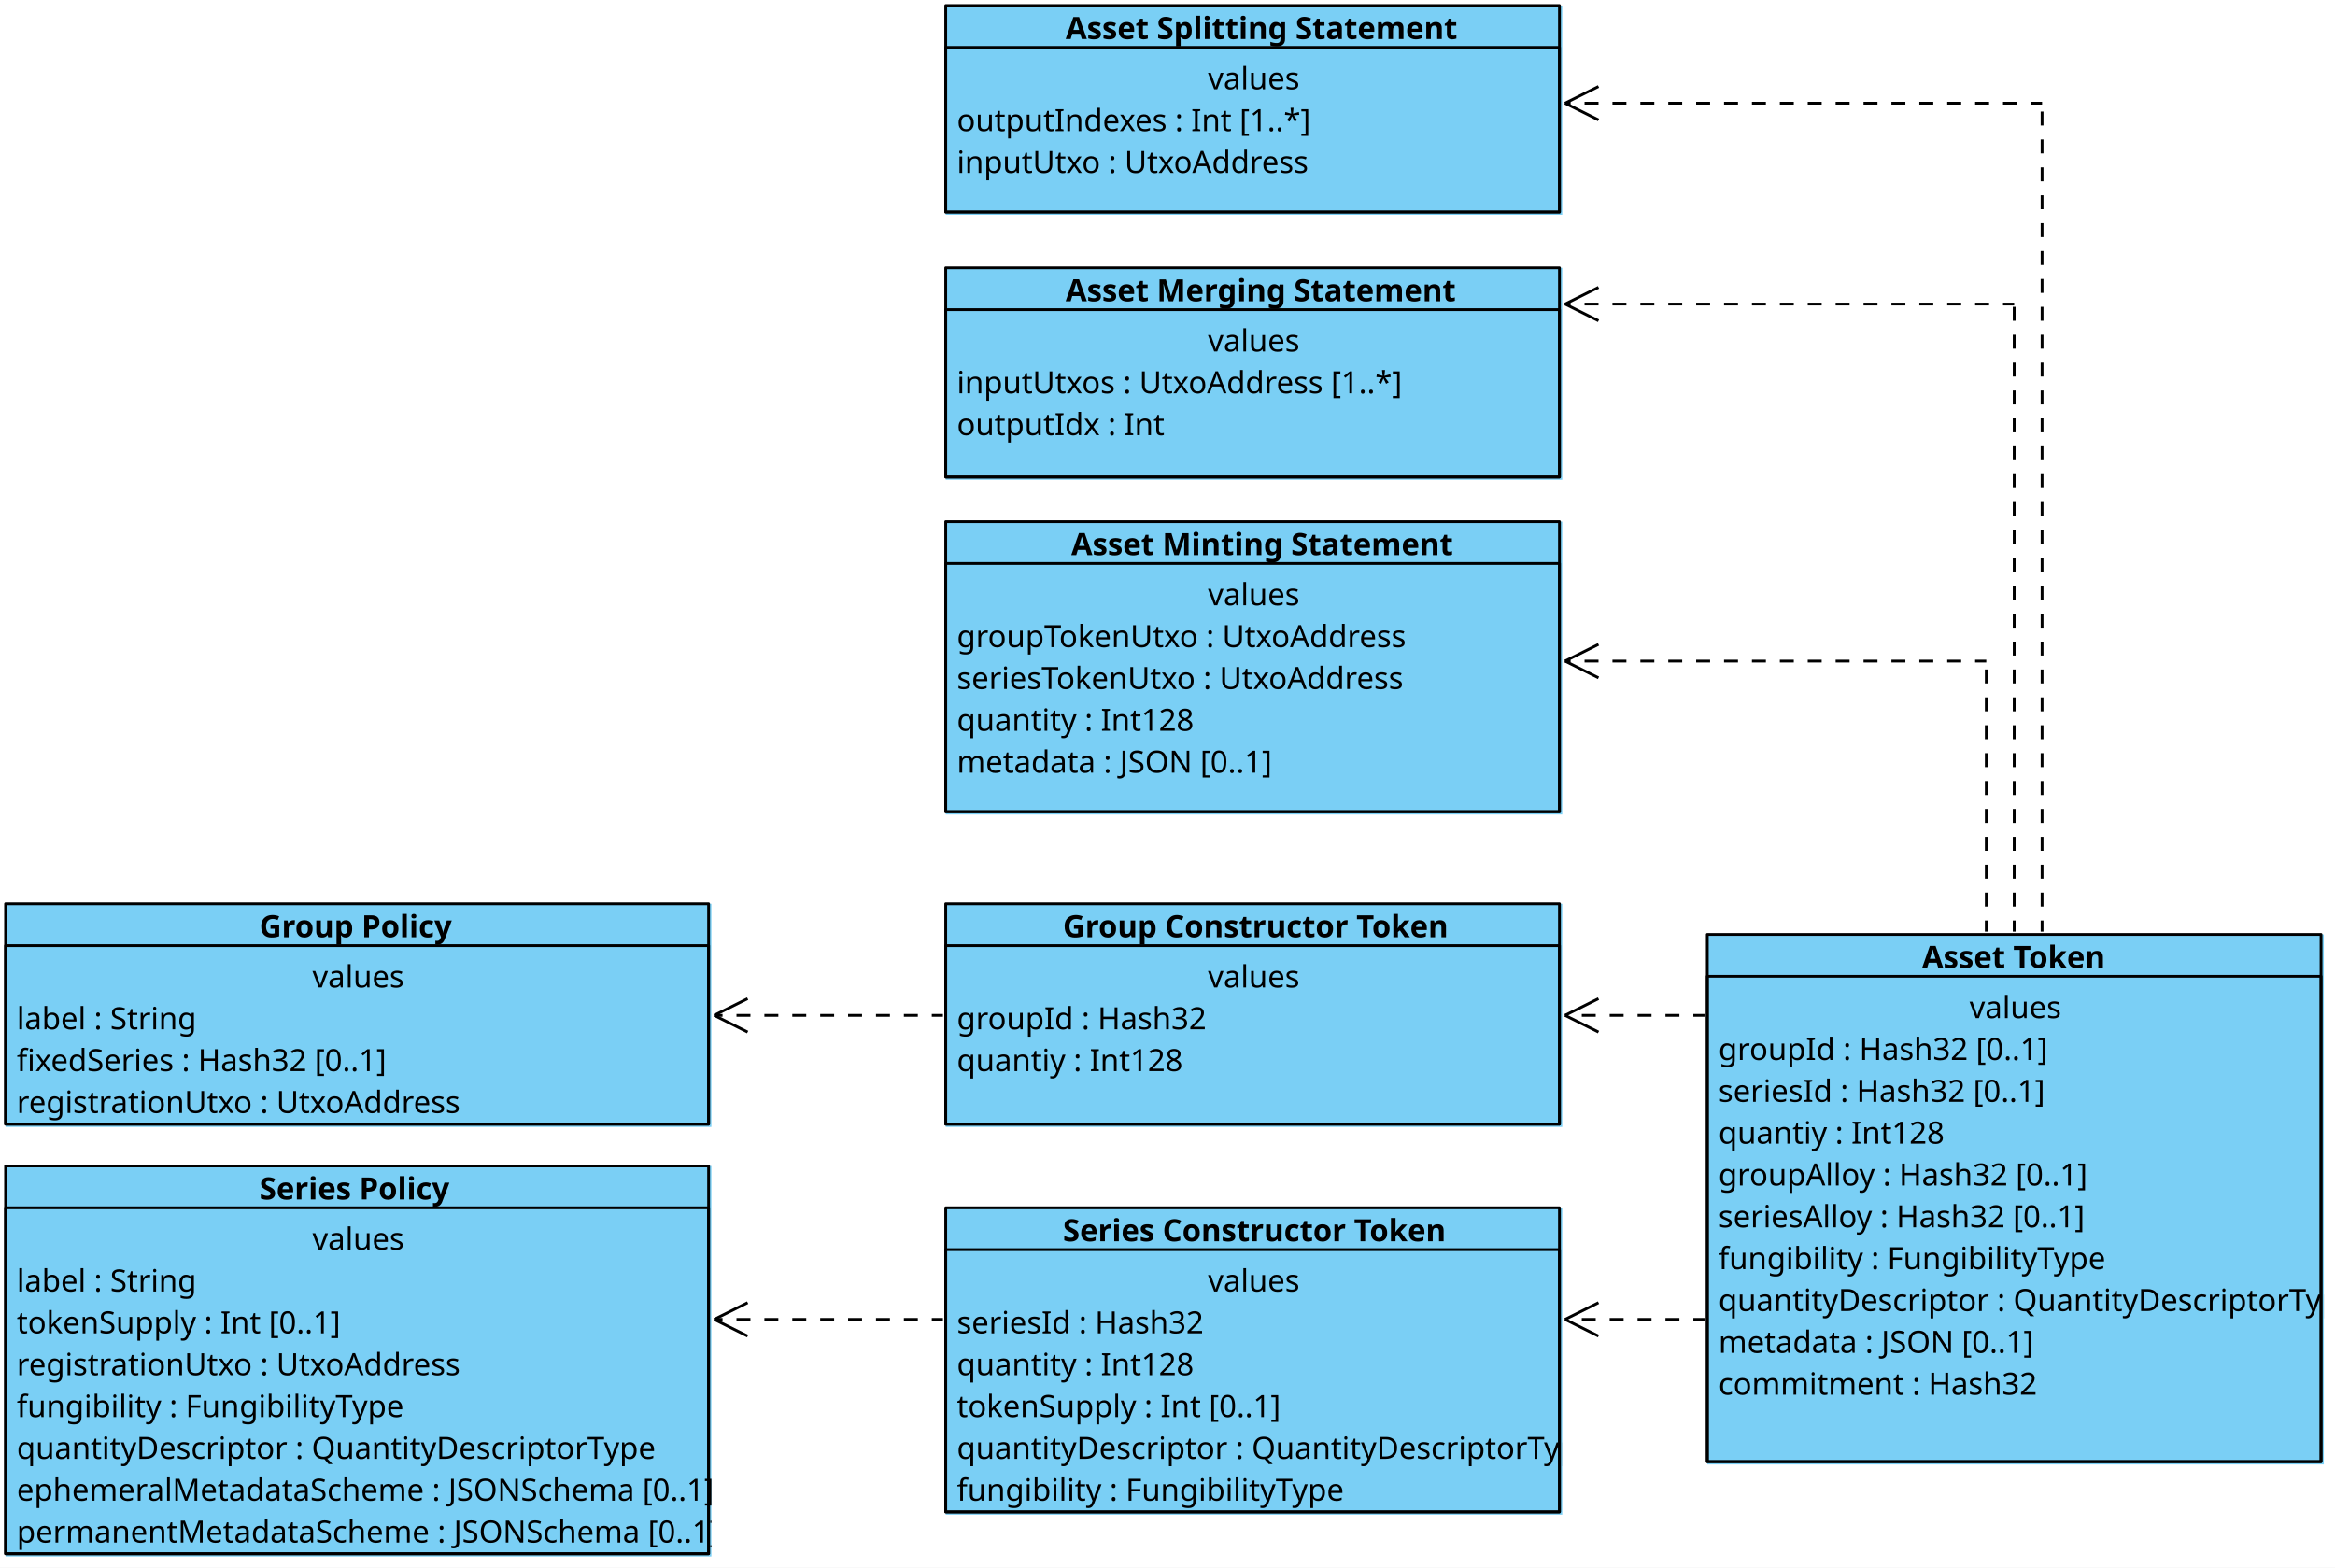
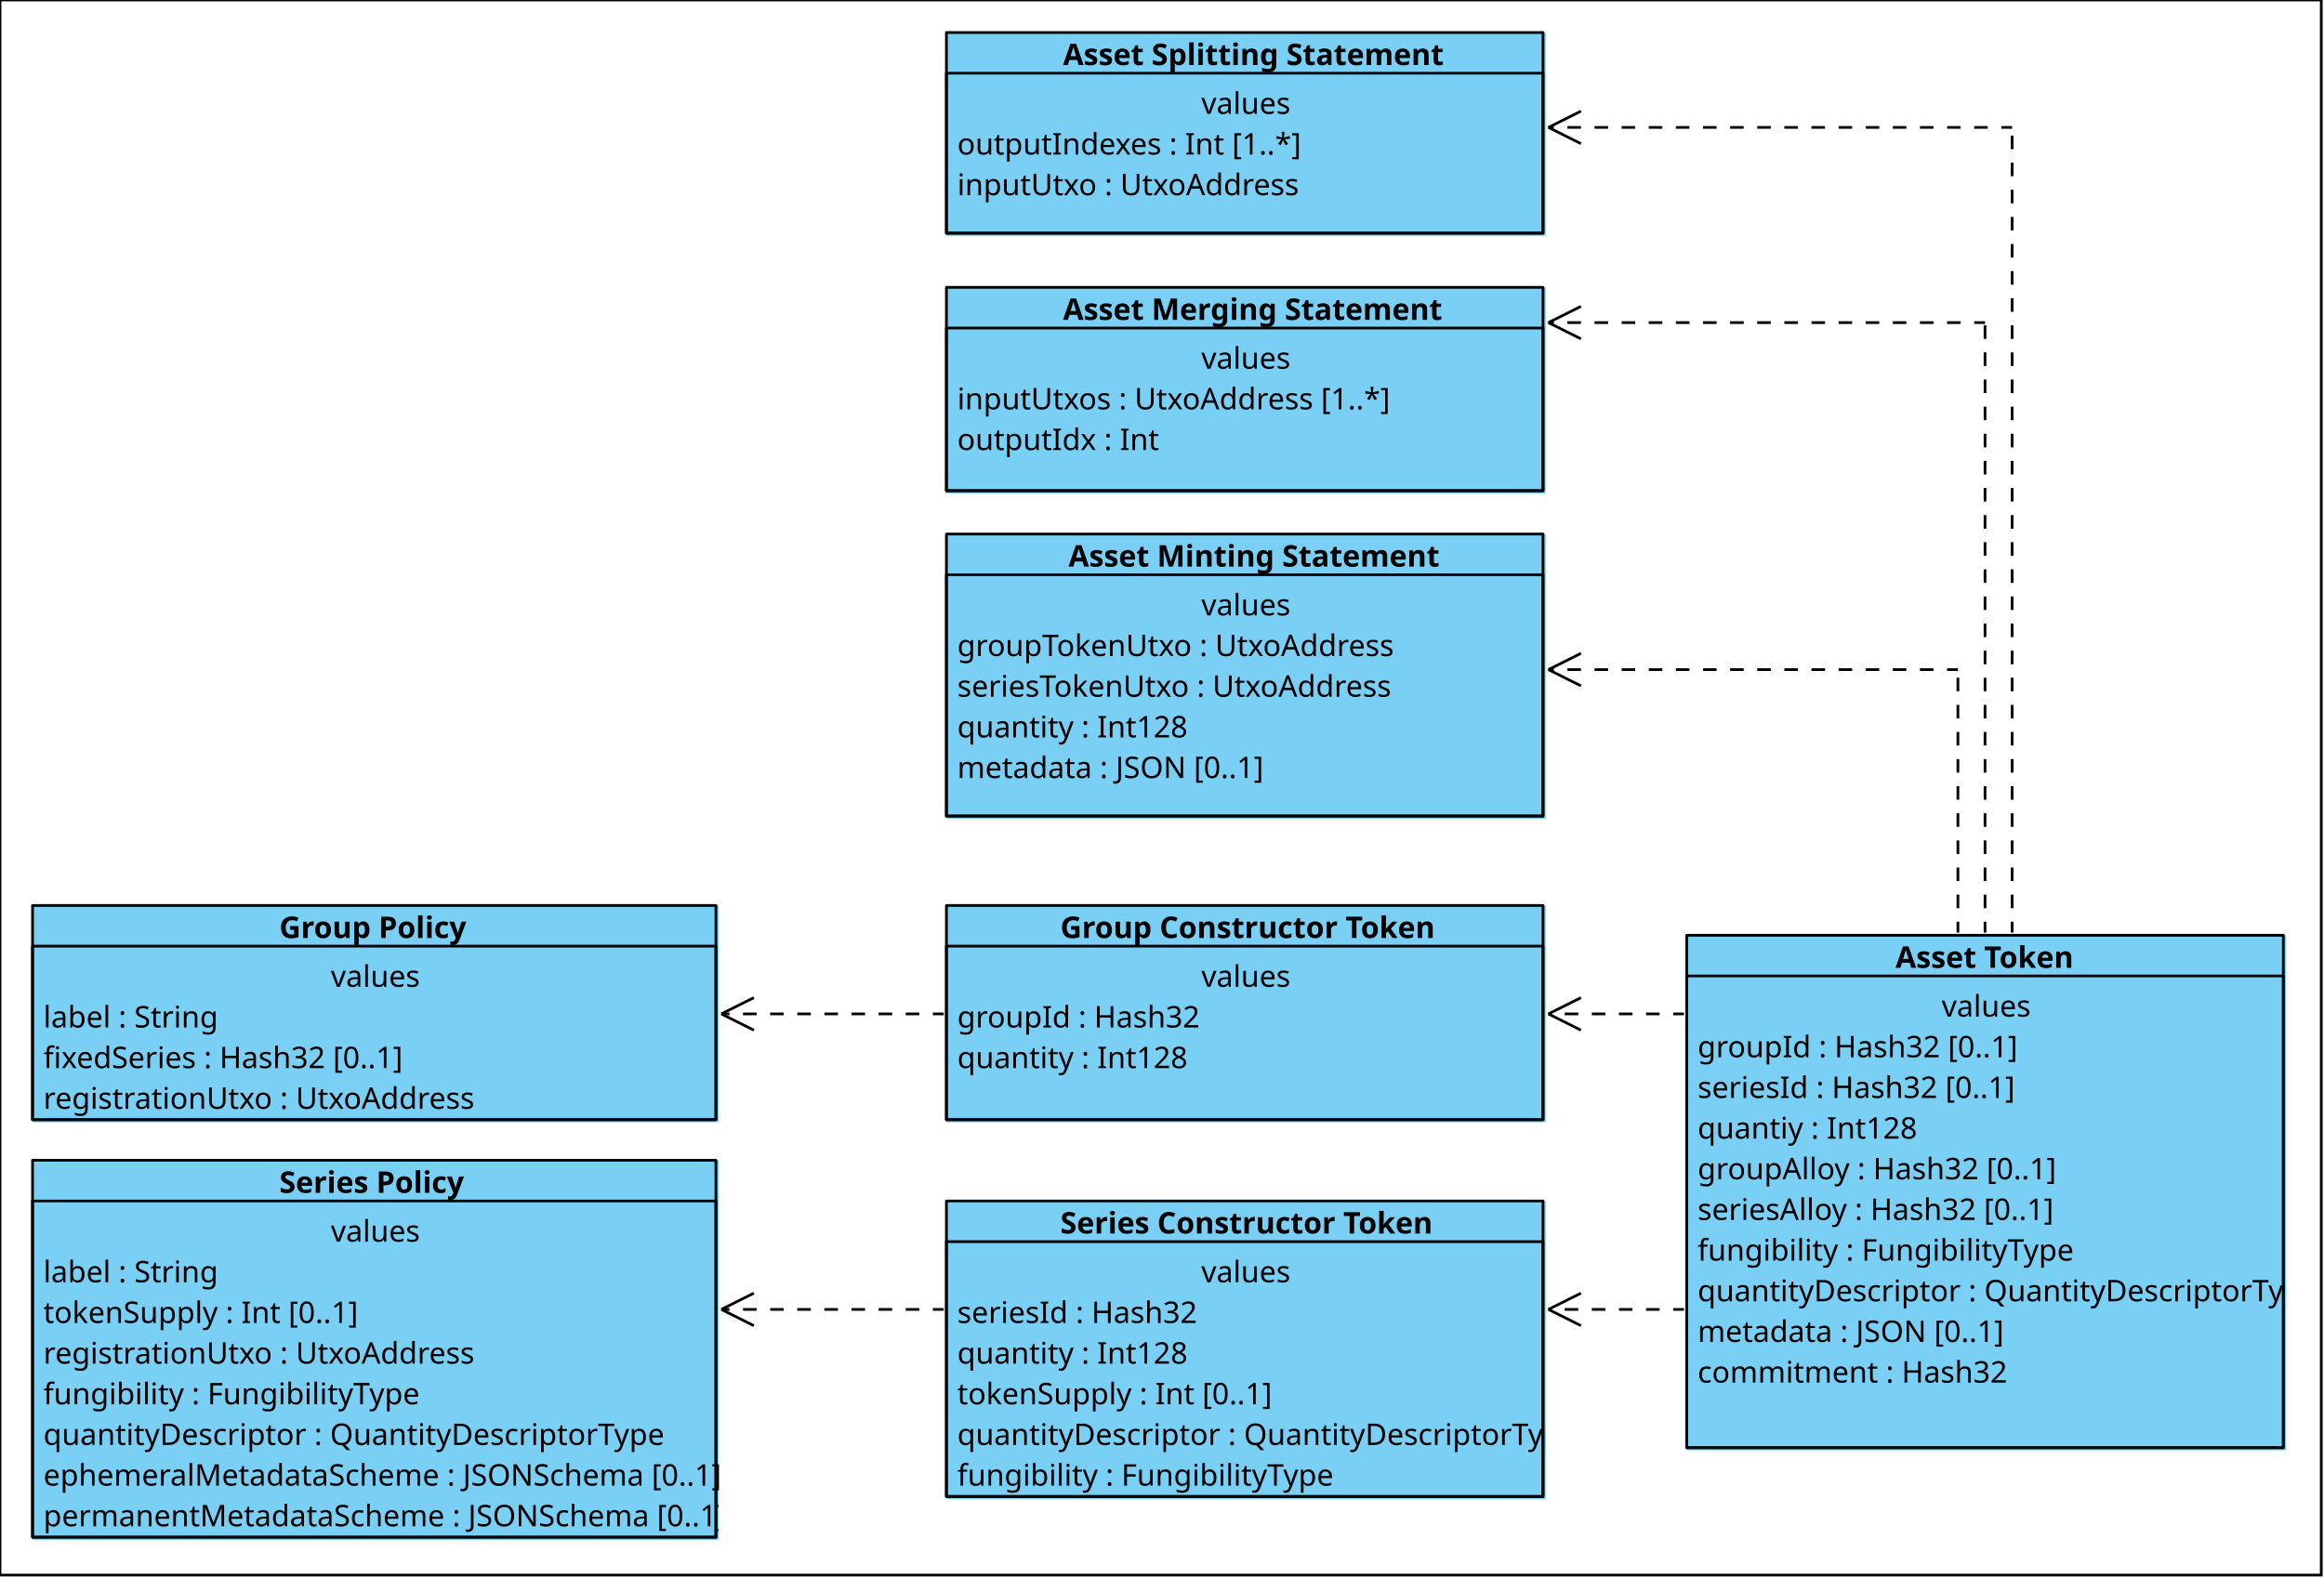
- <svg xmlns="http://www.w3.org/2000/svg" fill-opacity="0" color-rendering="auto" color-interpolation="auto" text-rendering="auto" stroke="rgb(0,0,0)" stroke-linecap="square" width="837" stroke-miterlimit="10" shape-rendering="auto" stroke-opacity="0" fill="rgb(0,0,0)" stroke-dasharray="none" font-weight="normal" stroke-width="1" height="562" font-family="'Dialog'" font-style="normal" stroke-linejoin="miter" font-size="12px" stroke-dashoffset="0" image-rendering="auto">
+ <svg xmlns="http://www.w3.org/2000/svg" fill-opacity="0" color-rendering="auto" color-interpolation="auto" text-rendering="auto" stroke="rgb(0,0,0)" stroke-linecap="square" width="857" stroke-miterlimit="10" shape-rendering="auto" stroke-opacity="0" fill="rgb(0,0,0)" stroke-dasharray="none" font-weight="normal" stroke-width="1" height="582" font-family="'Dialog'" font-style="normal" stroke-linejoin="miter" font-size="12px" stroke-dashoffset="0" image-rendering="auto">
  <defs id="genericDefs" />
  <g>
    <defs id="defs1">
      <clipPath clipPathUnits="userSpaceOnUse" id="clipPath1">
        <path d="M-7 -7 L232 -7 L232 201 L-7 201 L-7 -7 Z" />
      </clipPath>
      <clipPath clipPathUnits="userSpaceOnUse" id="clipPath2">
        <path d="M0 0 L0 15 L221 15 L221 0 Z" />
      </clipPath>
      <clipPath clipPathUnits="userSpaceOnUse" id="clipPath3">
        <path d="M0 0 L0 155 L221 155 L221 0 Z" />
      </clipPath>
      <clipPath clipPathUnits="userSpaceOnUse" id="clipPath4">
        <path d="M-7 -7 L232 -7 L232 121 L-7 121 L-7 -7 Z" />
      </clipPath>
      <clipPath clipPathUnits="userSpaceOnUse" id="clipPath5">
        <path d="M0 0 L0 95 L221 95 L221 0 Z" />
      </clipPath>
      <clipPath clipPathUnits="userSpaceOnUse" id="clipPath6">
        <path d="M-7 -7 L264 -7 L264 91 L-7 91 L-7 -7 Z" />
      </clipPath>
      <clipPath clipPathUnits="userSpaceOnUse" id="clipPath7">
        <path d="M0 0 L0 15 L253 15 L253 0 Z" />
      </clipPath>
      <clipPath clipPathUnits="userSpaceOnUse" id="clipPath8">
        <path d="M0 0 L0 65 L253 65 L253 0 Z" />
      </clipPath>
      <clipPath clipPathUnits="userSpaceOnUse" id="clipPath9">
        <path d="M-7 -7 L232 -7 L232 91 L-7 91 L-7 -7 Z" />
      </clipPath>
      <clipPath clipPathUnits="userSpaceOnUse" id="clipPath10">
        <path d="M0 0 L0 50 L221 50 L221 0 Z" />
      </clipPath>
      <clipPath clipPathUnits="userSpaceOnUse" id="clipPath11">
        <path d="M-7 -7 L264 -7 L264 151 L-7 151 L-7 -7 Z" />
      </clipPath>
      <clipPath clipPathUnits="userSpaceOnUse" id="clipPath12">
        <path d="M0 0 L0 125 L253 125 L253 0 Z" />
      </clipPath>
      <clipPath clipPathUnits="userSpaceOnUse" id="clipPath13">
        <path d="M-7 -7 L232 -7 L232 116 L-7 116 L-7 -7 Z" />
      </clipPath>
      <clipPath clipPathUnits="userSpaceOnUse" id="clipPath14">
        <path d="M0 0 L0 80 L221 80 L221 0 Z" />
      </clipPath>
      <clipPath clipPathUnits="userSpaceOnUse" id="clipPath15">
        <path d="M-7 -7 L232 -7 L232 87 L-7 87 L-7 -7 Z" />
      </clipPath>
      <clipPath clipPathUnits="userSpaceOnUse" id="clipPath16">
        <path d="M-7 -7 L232 -7 L232 86 L-7 86 L-7 -7 Z" />
      </clipPath>
      <clipPath clipPathUnits="userSpaceOnUse" id="clipPath17">
        <path d="M0 0 L186 0 L186 104 L0 104 L0 0 Z" />
      </clipPath>
      <clipPath clipPathUnits="userSpaceOnUse" id="clipPath18">
        <path d="M0 0 L0 104 L186 104 L186 0 Z" />
      </clipPath>
      <clipPath clipPathUnits="userSpaceOnUse" id="clipPath19">
        <path d="M0 0 L154 0 L154 104 L0 104 L0 0 Z" />
      </clipPath>
      <clipPath clipPathUnits="userSpaceOnUse" id="clipPath20">
        <path d="M0 0 L0 104 L154 104 L154 0 Z" />
      </clipPath>
      <clipPath clipPathUnits="userSpaceOnUse" id="clipPath21">
        <path d="M0 0 L255 0 L255 201 L0 201 L0 0 Z" />
      </clipPath>
      <clipPath clipPathUnits="userSpaceOnUse" id="clipPath22">
        <path d="M0 0 L0 201 L255 201 L255 0 Z" />
      </clipPath>
      <clipPath clipPathUnits="userSpaceOnUse" id="clipPath23">
        <path d="M0 0 L265 0 L265 329 L0 329 L0 0 Z" />
      </clipPath>
      <clipPath clipPathUnits="userSpaceOnUse" id="clipPath24">
        <path d="M0 0 L0 329 L265 329 L265 0 Z" />
      </clipPath>
      <clipPath clipPathUnits="userSpaceOnUse" id="clipPath25">
        <path d="M0 0 L275 0 L275 401 L0 401 L0 0 Z" />
      </clipPath>
      <clipPath clipPathUnits="userSpaceOnUse" id="clipPath26">
        <path d="M0 0 L0 401 L275 401 L275 0 Z" />
      </clipPath>
    </defs>
    <g fill="white" text-rendering="geometricPrecision" fill-opacity="1" stroke-opacity="1" stroke="white">
-       <rect x="0" width="837" height="562" y="0" stroke="none" />
-     </g>
-     <g font-size="11px" transform="translate(612,335)" fill-opacity="1" fill="rgb(122,207,245)" text-rendering="geometricPrecision" image-rendering="optimizeQuality" font-family="sans-serif" stroke="rgb(122,207,245)" font-weight="bold" stroke-opacity="1">
+       <rect x="0" width="857" height="582" y="0" stroke="none" />
+       <rect x="128" y="130" transform="translate(-128,-130)" fill="none" width="856" image-rendering="optimizeQuality" height="581" stroke="black" />
+     </g>
+     <g font-size="11px" transform="translate(622,345)" fill-opacity="1" fill="rgb(122,207,245)" text-rendering="geometricPrecision" image-rendering="optimizeQuality" font-family="sans-serif" stroke="rgb(122,207,245)" font-weight="bold" stroke-opacity="1">
      <rect x="0" width="221" height="190" y="0" clip-path="url(#clipPath1)" stroke="none" />
    </g>
-     <g fill-opacity="1" text-rendering="geometricPrecision" stroke="black" stroke-linecap="butt" transform="translate(612,335)" stroke-miterlimit="0" stroke-opacity="1" fill="black" font-weight="bold" font-family="sans-serif" stroke-linejoin="round" font-size="11px" image-rendering="optimizeQuality">
+     <g fill-opacity="1" text-rendering="geometricPrecision" stroke="black" stroke-linecap="butt" transform="translate(622,345)" stroke-miterlimit="0" stroke-opacity="1" fill="black" font-weight="bold" font-family="sans-serif" stroke-linejoin="round" font-size="11px" image-rendering="optimizeQuality">
      <rect fill="none" x="0" width="220" height="189" y="0" clip-path="url(#clipPath1)" />
      <rect fill="none" x="0" width="220" height="174" y="15" clip-path="url(#clipPath1)" />
    </g>
-     <g font-size="11px" transform="translate(612,335)" fill-opacity="1" fill="black" text-rendering="geometricPrecision" image-rendering="optimizeQuality" font-family="sans-serif" stroke="black" font-weight="bold" stroke-opacity="1">
+     <g font-size="11px" transform="translate(622,345)" fill-opacity="1" fill="black" text-rendering="geometricPrecision" image-rendering="optimizeQuality" font-family="sans-serif" stroke="black" font-weight="bold" stroke-opacity="1">
      <text x="77" xml:space="preserve" y="12" clip-path="url(#clipPath2)" stroke="none">Asset Token</text>
    </g>
-     <g font-size="11px" transform="translate(612,350)" fill-opacity="1" fill="black" text-rendering="geometricPrecision" image-rendering="optimizeQuality" font-family="sans-serif" stroke="black" stroke-opacity="1">
+     <g font-size="11px" transform="translate(622,360)" fill-opacity="1" fill="black" text-rendering="geometricPrecision" image-rendering="optimizeQuality" font-family="sans-serif" stroke="black" stroke-opacity="1">
      <text x="94" xml:space="preserve" y="15" clip-path="url(#clipPath3)" stroke="none">values</text>
      <text x="4" xml:space="preserve" y="30" clip-path="url(#clipPath3)" stroke="none">groupId : Hash32 [0..1]</text>
      <text x="4" xml:space="preserve" y="45" clip-path="url(#clipPath3)" stroke="none">seriesId : Hash32 [0..1]</text>
      <text x="4" xml:space="preserve" y="60" clip-path="url(#clipPath3)" stroke="none">quantiy : Int128</text>
      <text x="4" xml:space="preserve" y="75" clip-path="url(#clipPath3)" stroke="none">groupAlloy : Hash32 [0..1]</text>
      <text x="4" xml:space="preserve" y="90" clip-path="url(#clipPath3)" stroke="none">seriesAlloy : Hash32 [0..1]</text>
      <text x="4" xml:space="preserve" y="105" clip-path="url(#clipPath3)" stroke="none">fungibility : FungibilityType</text>
      <text x="4" xml:space="preserve" y="120" clip-path="url(#clipPath3)" stroke="none">quantityDescriptor : QuantityDescriptorType</text>
      <text x="4" xml:space="preserve" y="135" clip-path="url(#clipPath3)" stroke="none">metadata : JSON [0..1]</text>
      <text x="4" xml:space="preserve" y="150" clip-path="url(#clipPath3)" stroke="none">commitment : Hash32</text>
    </g>
-     <g font-size="11px" transform="translate(339,433)" fill-opacity="1" fill="rgb(122,207,245)" text-rendering="geometricPrecision" image-rendering="optimizeQuality" font-family="sans-serif" stroke="rgb(122,207,245)" font-weight="bold" stroke-opacity="1">
+     <g font-size="11px" transform="translate(349,443)" fill-opacity="1" fill="rgb(122,207,245)" text-rendering="geometricPrecision" image-rendering="optimizeQuality" font-family="sans-serif" stroke="rgb(122,207,245)" font-weight="bold" stroke-opacity="1">
      <rect x="0" width="221" height="110" y="0" clip-path="url(#clipPath4)" stroke="none" />
    </g>
-     <g fill-opacity="1" text-rendering="geometricPrecision" stroke="black" stroke-linecap="butt" transform="translate(339,433)" stroke-miterlimit="0" stroke-opacity="1" fill="black" font-weight="bold" font-family="sans-serif" stroke-linejoin="round" font-size="11px" image-rendering="optimizeQuality">
+     <g fill-opacity="1" text-rendering="geometricPrecision" stroke="black" stroke-linecap="butt" transform="translate(349,443)" stroke-miterlimit="0" stroke-opacity="1" fill="black" font-weight="bold" font-family="sans-serif" stroke-linejoin="round" font-size="11px" image-rendering="optimizeQuality">
      <rect fill="none" x="0" width="220" height="109" y="0" clip-path="url(#clipPath4)" />
      <rect fill="none" x="0" width="220" height="94" y="15" clip-path="url(#clipPath4)" />
    </g>
-     <g font-size="11px" transform="translate(339,433)" fill-opacity="1" fill="black" text-rendering="geometricPrecision" image-rendering="optimizeQuality" font-family="sans-serif" stroke="black" font-weight="bold" stroke-opacity="1">
+     <g font-size="11px" transform="translate(349,443)" fill-opacity="1" fill="black" text-rendering="geometricPrecision" image-rendering="optimizeQuality" font-family="sans-serif" stroke="black" font-weight="bold" stroke-opacity="1">
      <text x="42" xml:space="preserve" y="12" clip-path="url(#clipPath2)" stroke="none">Series Constructor Token</text>
    </g>
-     <g font-size="11px" transform="translate(339,448)" fill-opacity="1" fill="black" text-rendering="geometricPrecision" image-rendering="optimizeQuality" font-family="sans-serif" stroke="black" stroke-opacity="1">
+     <g font-size="11px" transform="translate(349,458)" fill-opacity="1" fill="black" text-rendering="geometricPrecision" image-rendering="optimizeQuality" font-family="sans-serif" stroke="black" stroke-opacity="1">
      <text x="94" xml:space="preserve" y="15" clip-path="url(#clipPath5)" stroke="none">values</text>
      <text x="4" xml:space="preserve" y="30" clip-path="url(#clipPath5)" stroke="none">seriesId : Hash32</text>
      <text x="4" xml:space="preserve" y="45" clip-path="url(#clipPath5)" stroke="none">quantity : Int128</text>
      <text x="4" xml:space="preserve" y="60" clip-path="url(#clipPath5)" stroke="none">tokenSupply : Int [0..1]</text>
      <text x="4" xml:space="preserve" y="75" clip-path="url(#clipPath5)" stroke="none">quantityDescriptor : QuantityDescriptorType</text>
      <text x="4" xml:space="preserve" y="90" clip-path="url(#clipPath5)" stroke="none">fungibility : FungibilityType</text>
    </g>
-     <g font-size="11px" transform="translate(2,324)" fill-opacity="1" fill="rgb(122,207,245)" text-rendering="geometricPrecision" image-rendering="optimizeQuality" font-family="sans-serif" stroke="rgb(122,207,245)" font-weight="bold" stroke-opacity="1">
+     <g font-size="11px" transform="translate(12,334)" fill-opacity="1" fill="rgb(122,207,245)" text-rendering="geometricPrecision" image-rendering="optimizeQuality" font-family="sans-serif" stroke="rgb(122,207,245)" font-weight="bold" stroke-opacity="1">
      <rect x="0" width="253" height="80" y="0" clip-path="url(#clipPath6)" stroke="none" />
    </g>
-     <g fill-opacity="1" text-rendering="geometricPrecision" stroke="black" stroke-linecap="butt" transform="translate(2,324)" stroke-miterlimit="0" stroke-opacity="1" fill="black" font-weight="bold" font-family="sans-serif" stroke-linejoin="round" font-size="11px" image-rendering="optimizeQuality">
+     <g fill-opacity="1" text-rendering="geometricPrecision" stroke="black" stroke-linecap="butt" transform="translate(12,334)" stroke-miterlimit="0" stroke-opacity="1" fill="black" font-weight="bold" font-family="sans-serif" stroke-linejoin="round" font-size="11px" image-rendering="optimizeQuality">
      <rect fill="none" x="0" width="252" height="79" y="0" clip-path="url(#clipPath6)" />
      <rect fill="none" x="0" width="252" height="64" y="15" clip-path="url(#clipPath6)" />
    </g>
-     <g font-size="11px" transform="translate(2,324)" fill-opacity="1" fill="black" text-rendering="geometricPrecision" image-rendering="optimizeQuality" font-family="sans-serif" stroke="black" font-weight="bold" stroke-opacity="1">
+     <g font-size="11px" transform="translate(12,334)" fill-opacity="1" fill="black" text-rendering="geometricPrecision" image-rendering="optimizeQuality" font-family="sans-serif" stroke="black" font-weight="bold" stroke-opacity="1">
      <text x="91" xml:space="preserve" y="12" clip-path="url(#clipPath7)" stroke="none">Group Policy</text>
    </g>
-     <g font-size="11px" transform="translate(2,339)" fill-opacity="1" fill="black" text-rendering="geometricPrecision" image-rendering="optimizeQuality" font-family="sans-serif" stroke="black" stroke-opacity="1">
+     <g font-size="11px" transform="translate(12,349)" fill-opacity="1" fill="black" text-rendering="geometricPrecision" image-rendering="optimizeQuality" font-family="sans-serif" stroke="black" stroke-opacity="1">
      <text x="110" xml:space="preserve" y="15" clip-path="url(#clipPath8)" stroke="none">values</text>
      <text x="4" xml:space="preserve" y="30" clip-path="url(#clipPath8)" stroke="none">label : String</text>
      <text x="4" xml:space="preserve" y="45" clip-path="url(#clipPath8)" stroke="none">fixedSeries : Hash32 [0..1]</text>
      <text x="4" xml:space="preserve" y="60" clip-path="url(#clipPath8)" stroke="none">registrationUtxo : UtxoAddress</text>
    </g>
-     <g font-size="11px" transform="translate(339,324)" fill-opacity="1" fill="rgb(122,207,245)" text-rendering="geometricPrecision" image-rendering="optimizeQuality" font-family="sans-serif" stroke="rgb(122,207,245)" font-weight="bold" stroke-opacity="1">
+     <g font-size="11px" transform="translate(349,334)" fill-opacity="1" fill="rgb(122,207,245)" text-rendering="geometricPrecision" image-rendering="optimizeQuality" font-family="sans-serif" stroke="rgb(122,207,245)" font-weight="bold" stroke-opacity="1">
      <rect x="0" width="221" height="80" y="0" clip-path="url(#clipPath9)" stroke="none" />
    </g>
-     <g fill-opacity="1" text-rendering="geometricPrecision" stroke="black" stroke-linecap="butt" transform="translate(339,324)" stroke-miterlimit="0" stroke-opacity="1" fill="black" font-weight="bold" font-family="sans-serif" stroke-linejoin="round" font-size="11px" image-rendering="optimizeQuality">
+     <g fill-opacity="1" text-rendering="geometricPrecision" stroke="black" stroke-linecap="butt" transform="translate(349,334)" stroke-miterlimit="0" stroke-opacity="1" fill="black" font-weight="bold" font-family="sans-serif" stroke-linejoin="round" font-size="11px" image-rendering="optimizeQuality">
      <rect fill="none" x="0" width="220" height="79" y="0" clip-path="url(#clipPath9)" />
      <rect fill="none" x="0" width="220" height="64" y="15" clip-path="url(#clipPath9)" />
    </g>
-     <g font-size="11px" transform="translate(339,324)" fill-opacity="1" fill="black" text-rendering="geometricPrecision" image-rendering="optimizeQuality" font-family="sans-serif" stroke="black" font-weight="bold" stroke-opacity="1">
+     <g font-size="11px" transform="translate(349,334)" fill-opacity="1" fill="black" text-rendering="geometricPrecision" image-rendering="optimizeQuality" font-family="sans-serif" stroke="black" font-weight="bold" stroke-opacity="1">
      <text x="42" xml:space="preserve" y="12" clip-path="url(#clipPath2)" stroke="none">Group Constructor Token</text>
    </g>
-     <g font-size="11px" transform="translate(339,339)" fill-opacity="1" fill="black" text-rendering="geometricPrecision" image-rendering="optimizeQuality" font-family="sans-serif" stroke="black" stroke-opacity="1">
+     <g font-size="11px" transform="translate(349,349)" fill-opacity="1" fill="black" text-rendering="geometricPrecision" image-rendering="optimizeQuality" font-family="sans-serif" stroke="black" stroke-opacity="1">
      <text x="94" xml:space="preserve" y="15" clip-path="url(#clipPath10)" stroke="none">values</text>
      <text x="4" xml:space="preserve" y="30" clip-path="url(#clipPath10)" stroke="none">groupId : Hash32</text>
-       <text x="4" xml:space="preserve" y="45" clip-path="url(#clipPath10)" stroke="none">quantiy : Int128</text>
-     </g>
-     <g font-size="11px" transform="translate(2,418)" fill-opacity="1" fill="rgb(122,207,245)" text-rendering="geometricPrecision" image-rendering="optimizeQuality" font-family="sans-serif" stroke="rgb(122,207,245)" font-weight="bold" stroke-opacity="1">
+       <text x="4" xml:space="preserve" y="45" clip-path="url(#clipPath10)" stroke="none">quantity : Int128</text>
+     </g>
+     <g font-size="11px" transform="translate(12,428)" fill-opacity="1" fill="rgb(122,207,245)" text-rendering="geometricPrecision" image-rendering="optimizeQuality" font-family="sans-serif" stroke="rgb(122,207,245)" font-weight="bold" stroke-opacity="1">
      <rect x="0" width="253" height="140" y="0" clip-path="url(#clipPath11)" stroke="none" />
    </g>
-     <g fill-opacity="1" text-rendering="geometricPrecision" stroke="black" stroke-linecap="butt" transform="translate(2,418)" stroke-miterlimit="0" stroke-opacity="1" fill="black" font-weight="bold" font-family="sans-serif" stroke-linejoin="round" font-size="11px" image-rendering="optimizeQuality">
+     <g fill-opacity="1" text-rendering="geometricPrecision" stroke="black" stroke-linecap="butt" transform="translate(12,428)" stroke-miterlimit="0" stroke-opacity="1" fill="black" font-weight="bold" font-family="sans-serif" stroke-linejoin="round" font-size="11px" image-rendering="optimizeQuality">
      <rect fill="none" x="0" width="252" height="139" y="0" clip-path="url(#clipPath11)" />
      <rect fill="none" x="0" width="252" height="124" y="15" clip-path="url(#clipPath11)" />
    </g>
-     <g font-size="11px" transform="translate(2,418)" fill-opacity="1" fill="black" text-rendering="geometricPrecision" image-rendering="optimizeQuality" font-family="sans-serif" stroke="black" font-weight="bold" stroke-opacity="1">
+     <g font-size="11px" transform="translate(12,428)" fill-opacity="1" fill="black" text-rendering="geometricPrecision" image-rendering="optimizeQuality" font-family="sans-serif" stroke="black" font-weight="bold" stroke-opacity="1">
      <text x="91" xml:space="preserve" y="12" clip-path="url(#clipPath7)" stroke="none">Series Policy</text>
    </g>
-     <g font-size="11px" transform="translate(2,433)" fill-opacity="1" fill="black" text-rendering="geometricPrecision" image-rendering="optimizeQuality" font-family="sans-serif" stroke="black" stroke-opacity="1">
+     <g font-size="11px" transform="translate(12,443)" fill-opacity="1" fill="black" text-rendering="geometricPrecision" image-rendering="optimizeQuality" font-family="sans-serif" stroke="black" stroke-opacity="1">
      <text x="110" xml:space="preserve" y="15" clip-path="url(#clipPath12)" stroke="none">values</text>
      <text x="4" xml:space="preserve" y="30" clip-path="url(#clipPath12)" stroke="none">label : String</text>
      <text x="4" xml:space="preserve" y="45" clip-path="url(#clipPath12)" stroke="none">tokenSupply : Int [0..1]</text>
      <text x="4" xml:space="preserve" y="60" clip-path="url(#clipPath12)" stroke="none">registrationUtxo : UtxoAddress</text>
      <text x="4" xml:space="preserve" y="75" clip-path="url(#clipPath12)" stroke="none">fungibility : FungibilityType</text>
      <text x="4" xml:space="preserve" y="90" clip-path="url(#clipPath12)" stroke="none">quantityDescriptor : QuantityDescriptorType</text>
      <text x="4" xml:space="preserve" y="105" clip-path="url(#clipPath12)" stroke="none">ephemeralMetadataScheme : JSONSchema [0..1]</text>
      <text x="4" xml:space="preserve" y="120" clip-path="url(#clipPath12)" stroke="none">permanentMetadataScheme : JSONSchema [0..1]</text>
    </g>
-     <g font-size="11px" transform="translate(339,187)" fill-opacity="1" fill="rgb(122,207,245)" text-rendering="geometricPrecision" image-rendering="optimizeQuality" font-family="sans-serif" stroke="rgb(122,207,245)" font-weight="bold" stroke-opacity="1">
+     <g font-size="11px" transform="translate(349,197)" fill-opacity="1" fill="rgb(122,207,245)" text-rendering="geometricPrecision" image-rendering="optimizeQuality" font-family="sans-serif" stroke="rgb(122,207,245)" font-weight="bold" stroke-opacity="1">
      <rect x="0" width="221" height="105" y="0" clip-path="url(#clipPath13)" stroke="none" />
    </g>
-     <g fill-opacity="1" text-rendering="geometricPrecision" stroke="black" stroke-linecap="butt" transform="translate(339,187)" stroke-miterlimit="0" stroke-opacity="1" fill="black" font-weight="bold" font-family="sans-serif" stroke-linejoin="round" font-size="11px" image-rendering="optimizeQuality">
+     <g fill-opacity="1" text-rendering="geometricPrecision" stroke="black" stroke-linecap="butt" transform="translate(349,197)" stroke-miterlimit="0" stroke-opacity="1" fill="black" font-weight="bold" font-family="sans-serif" stroke-linejoin="round" font-size="11px" image-rendering="optimizeQuality">
      <rect fill="none" x="0" width="220" height="104" y="0" clip-path="url(#clipPath13)" />
      <rect fill="none" x="0" width="220" height="89" y="15" clip-path="url(#clipPath13)" />
    </g>
-     <g font-size="11px" transform="translate(339,187)" fill-opacity="1" fill="black" text-rendering="geometricPrecision" image-rendering="optimizeQuality" font-family="sans-serif" stroke="black" font-weight="bold" stroke-opacity="1">
+     <g font-size="11px" transform="translate(349,197)" fill-opacity="1" fill="black" text-rendering="geometricPrecision" image-rendering="optimizeQuality" font-family="sans-serif" stroke="black" font-weight="bold" stroke-opacity="1">
      <text x="45" xml:space="preserve" y="12" clip-path="url(#clipPath2)" stroke="none">Asset Minting Statement</text>
    </g>
-     <g font-size="11px" transform="translate(339,202)" fill-opacity="1" fill="black" text-rendering="geometricPrecision" image-rendering="optimizeQuality" font-family="sans-serif" stroke="black" stroke-opacity="1">
+     <g font-size="11px" transform="translate(349,212)" fill-opacity="1" fill="black" text-rendering="geometricPrecision" image-rendering="optimizeQuality" font-family="sans-serif" stroke="black" stroke-opacity="1">
      <text x="94" xml:space="preserve" y="15" clip-path="url(#clipPath14)" stroke="none">values</text>
      <text x="4" xml:space="preserve" y="30" clip-path="url(#clipPath14)" stroke="none">groupTokenUtxo : UtxoAddress</text>
      <text x="4" xml:space="preserve" y="45" clip-path="url(#clipPath14)" stroke="none">seriesTokenUtxo : UtxoAddress</text>
      <text x="4" xml:space="preserve" y="60" clip-path="url(#clipPath14)" stroke="none">quantity : Int128</text>
      <text x="4" xml:space="preserve" y="75" clip-path="url(#clipPath14)" stroke="none">metadata : JSON [0..1]</text>
    </g>
-     <g font-size="11px" transform="translate(339,96)" fill-opacity="1" fill="rgb(122,207,245)" text-rendering="geometricPrecision" image-rendering="optimizeQuality" font-family="sans-serif" stroke="rgb(122,207,245)" font-weight="bold" stroke-opacity="1">
+     <g font-size="11px" transform="translate(349,106)" fill-opacity="1" fill="rgb(122,207,245)" text-rendering="geometricPrecision" image-rendering="optimizeQuality" font-family="sans-serif" stroke="rgb(122,207,245)" font-weight="bold" stroke-opacity="1">
      <rect x="0" width="221" height="76" y="0" clip-path="url(#clipPath15)" stroke="none" />
    </g>
-     <g fill-opacity="1" text-rendering="geometricPrecision" stroke="black" stroke-linecap="butt" transform="translate(339,96)" stroke-miterlimit="0" stroke-opacity="1" fill="black" font-weight="bold" font-family="sans-serif" stroke-linejoin="round" font-size="11px" image-rendering="optimizeQuality">
+     <g fill-opacity="1" text-rendering="geometricPrecision" stroke="black" stroke-linecap="butt" transform="translate(349,106)" stroke-miterlimit="0" stroke-opacity="1" fill="black" font-weight="bold" font-family="sans-serif" stroke-linejoin="round" font-size="11px" image-rendering="optimizeQuality">
      <rect fill="none" x="0" width="220" height="75" y="0" clip-path="url(#clipPath15)" />
      <rect fill="none" x="0" width="220" height="60" y="15" clip-path="url(#clipPath15)" />
    </g>
-     <g font-size="11px" transform="translate(339,96)" fill-opacity="1" fill="black" text-rendering="geometricPrecision" image-rendering="optimizeQuality" font-family="sans-serif" stroke="black" font-weight="bold" stroke-opacity="1">
+     <g font-size="11px" transform="translate(349,106)" fill-opacity="1" fill="black" text-rendering="geometricPrecision" image-rendering="optimizeQuality" font-family="sans-serif" stroke="black" font-weight="bold" stroke-opacity="1">
      <text x="43" xml:space="preserve" y="12" clip-path="url(#clipPath2)" stroke="none">Asset Merging Statement</text>
    </g>
-     <g font-size="11px" transform="translate(339,111)" fill-opacity="1" fill="black" text-rendering="geometricPrecision" image-rendering="optimizeQuality" font-family="sans-serif" stroke="black" stroke-opacity="1">
+     <g font-size="11px" transform="translate(349,121)" fill-opacity="1" fill="black" text-rendering="geometricPrecision" image-rendering="optimizeQuality" font-family="sans-serif" stroke="black" stroke-opacity="1">
      <text x="94" xml:space="preserve" y="15" clip-path="url(#clipPath10)" stroke="none">values</text>
      <text x="4" xml:space="preserve" y="30" clip-path="url(#clipPath10)" stroke="none">inputUtxos : UtxoAddress [1..*]</text>
      <text x="4" xml:space="preserve" y="45" clip-path="url(#clipPath10)" stroke="none">outputIdx : Int</text>
    </g>
-     <g font-size="11px" transform="translate(339,2)" fill-opacity="1" fill="rgb(122,207,245)" text-rendering="geometricPrecision" image-rendering="optimizeQuality" font-family="sans-serif" stroke="rgb(122,207,245)" font-weight="bold" stroke-opacity="1">
+     <g font-size="11px" transform="translate(349,12)" fill-opacity="1" fill="rgb(122,207,245)" text-rendering="geometricPrecision" image-rendering="optimizeQuality" font-family="sans-serif" stroke="rgb(122,207,245)" font-weight="bold" stroke-opacity="1">
      <rect x="0" width="221" height="75" y="0" clip-path="url(#clipPath16)" stroke="none" />
    </g>
-     <g fill-opacity="1" text-rendering="geometricPrecision" stroke="black" stroke-linecap="butt" transform="translate(339,2)" stroke-miterlimit="0" stroke-opacity="1" fill="black" font-weight="bold" font-family="sans-serif" stroke-linejoin="round" font-size="11px" image-rendering="optimizeQuality">
+     <g fill-opacity="1" text-rendering="geometricPrecision" stroke="black" stroke-linecap="butt" transform="translate(349,12)" stroke-miterlimit="0" stroke-opacity="1" fill="black" font-weight="bold" font-family="sans-serif" stroke-linejoin="round" font-size="11px" image-rendering="optimizeQuality">
      <rect fill="none" x="0" width="220" height="74" y="0" clip-path="url(#clipPath16)" />
      <rect fill="none" x="0" width="220" height="59" y="15" clip-path="url(#clipPath16)" />
    </g>
-     <g font-size="11px" transform="translate(339,2)" fill-opacity="1" fill="black" text-rendering="geometricPrecision" image-rendering="optimizeQuality" font-family="sans-serif" stroke="black" font-weight="bold" stroke-opacity="1">
+     <g font-size="11px" transform="translate(349,12)" fill-opacity="1" fill="black" text-rendering="geometricPrecision" image-rendering="optimizeQuality" font-family="sans-serif" stroke="black" font-weight="bold" stroke-opacity="1">
      <text x="43" xml:space="preserve" y="12" clip-path="url(#clipPath2)" stroke="none">Asset Splitting Statement</text>
    </g>
-     <g font-size="11px" transform="translate(339,17)" fill-opacity="1" fill="black" text-rendering="geometricPrecision" image-rendering="optimizeQuality" font-family="sans-serif" stroke="black" stroke-opacity="1">
+     <g font-size="11px" transform="translate(349,27)" fill-opacity="1" fill="black" text-rendering="geometricPrecision" image-rendering="optimizeQuality" font-family="sans-serif" stroke="black" stroke-opacity="1">
      <text x="94" xml:space="preserve" y="15" clip-path="url(#clipPath10)" stroke="none">values</text>
      <text x="4" xml:space="preserve" y="30" clip-path="url(#clipPath10)" stroke="none">outputIndexes : Int [1..*]</text>
      <text x="4" xml:space="preserve" y="45" clip-path="url(#clipPath10)" stroke="none">inputUtxo : UtxoAddress</text>
    </g>
-     <g fill-opacity="1" text-rendering="geometricPrecision" stroke="black" stroke-linecap="butt" transform="translate(206,314)" stroke-opacity="1" fill="black" stroke-dasharray="5" font-family="sans-serif" stroke-linejoin="round" font-size="11px" stroke-dashoffset="1" image-rendering="optimizeQuality">
+     <g fill-opacity="1" text-rendering="geometricPrecision" stroke="black" stroke-linecap="butt" transform="translate(216,324)" stroke-opacity="1" fill="black" stroke-dasharray="5" font-family="sans-serif" stroke-linejoin="round" font-size="11px" stroke-dashoffset="1" image-rendering="optimizeQuality">
      <line y2="50" fill="none" x1="132" clip-path="url(#clipPath18)" x2="50" y1="50" />
      <line clip-path="url(#clipPath18)" stroke-dashoffset="0" fill="none" x1="50" x2="62" y1="50" y2="56" stroke-dasharray="none" />
      <line clip-path="url(#clipPath18)" stroke-dashoffset="0" fill="none" x1="50" x2="62" y1="50" y2="44" stroke-dasharray="none" />
    </g>
-     <g fill-opacity="1" text-rendering="geometricPrecision" stroke="black" stroke-linecap="butt" transform="translate(206,423)" stroke-opacity="1" fill="black" stroke-dasharray="5" font-family="sans-serif" stroke-linejoin="round" font-size="11px" stroke-dashoffset="1" image-rendering="optimizeQuality">
+     <g fill-opacity="1" text-rendering="geometricPrecision" stroke="black" stroke-linecap="butt" transform="translate(216,433)" stroke-opacity="1" fill="black" stroke-dasharray="5" font-family="sans-serif" stroke-linejoin="round" font-size="11px" stroke-dashoffset="1" image-rendering="optimizeQuality">
      <line y2="50" fill="none" x1="132" clip-path="url(#clipPath18)" x2="50" y1="50" />
      <line clip-path="url(#clipPath18)" stroke-dashoffset="0" fill="none" x1="50" x2="62" y1="50" y2="56" stroke-dasharray="none" />
      <line clip-path="url(#clipPath18)" stroke-dashoffset="0" fill="none" x1="50" x2="62" y1="50" y2="44" stroke-dasharray="none" />
    </g>
-     <g fill-opacity="1" text-rendering="geometricPrecision" stroke="black" stroke-linecap="butt" transform="translate(511,314)" stroke-opacity="1" fill="black" stroke-dasharray="5" font-family="sans-serif" stroke-linejoin="round" font-size="11px" stroke-dashoffset="1" image-rendering="optimizeQuality">
+     <g fill-opacity="1" text-rendering="geometricPrecision" stroke="black" stroke-linecap="butt" transform="translate(521,324)" stroke-opacity="1" fill="black" stroke-dasharray="5" font-family="sans-serif" stroke-linejoin="round" font-size="11px" stroke-dashoffset="1" image-rendering="optimizeQuality">
      <line y2="50" fill="none" x1="100" clip-path="url(#clipPath20)" x2="50" y1="50" />
      <line clip-path="url(#clipPath20)" stroke-dashoffset="0" fill="none" x1="50" x2="62" y1="50" y2="56" stroke-dasharray="none" />
      <line clip-path="url(#clipPath20)" stroke-dashoffset="0" fill="none" x1="50" x2="62" y1="50" y2="44" stroke-dasharray="none" />
    </g>
-     <g fill-opacity="1" text-rendering="geometricPrecision" stroke="black" stroke-linecap="butt" transform="translate(511,423)" stroke-opacity="1" fill="black" stroke-dasharray="5" font-family="sans-serif" stroke-linejoin="round" font-size="11px" stroke-dashoffset="1" image-rendering="optimizeQuality">
+     <g fill-opacity="1" text-rendering="geometricPrecision" stroke="black" stroke-linecap="butt" transform="translate(521,433)" stroke-opacity="1" fill="black" stroke-dasharray="5" font-family="sans-serif" stroke-linejoin="round" font-size="11px" stroke-dashoffset="1" image-rendering="optimizeQuality">
      <line y2="50" fill="none" x1="100" clip-path="url(#clipPath20)" x2="50" y1="50" />
      <line clip-path="url(#clipPath20)" stroke-dashoffset="0" fill="none" x1="50" x2="62" y1="50" y2="56" stroke-dasharray="none" />
      <line clip-path="url(#clipPath20)" stroke-dashoffset="0" fill="none" x1="50" x2="62" y1="50" y2="44" stroke-dasharray="none" />
    </g>
-     <g fill-opacity="1" text-rendering="geometricPrecision" stroke="black" stroke-linecap="butt" transform="translate(511,187)" stroke-opacity="1" fill="black" stroke-dasharray="5" font-family="sans-serif" stroke-linejoin="round" font-size="11px" stroke-dashoffset="1" image-rendering="optimizeQuality">
+     <g fill-opacity="1" text-rendering="geometricPrecision" stroke="black" stroke-linecap="butt" transform="translate(521,197)" stroke-opacity="1" fill="black" stroke-dasharray="5" font-family="sans-serif" stroke-linejoin="round" font-size="11px" stroke-dashoffset="1" image-rendering="optimizeQuality">
      <line y2="50" fill="none" x1="201" clip-path="url(#clipPath22)" x2="201" y1="147" />
      <line y2="50" fill="none" x1="201" clip-path="url(#clipPath22)" x2="50" y1="50" />
      <line clip-path="url(#clipPath22)" stroke-dashoffset="0" fill="none" x1="50" x2="62" y1="50" y2="56" stroke-dasharray="none" />
      <line clip-path="url(#clipPath22)" stroke-dashoffset="0" fill="none" x1="50" x2="62" y1="50" y2="44" stroke-dasharray="none" />
    </g>
-     <g fill-opacity="1" text-rendering="geometricPrecision" stroke="black" stroke-linecap="butt" transform="translate(511,59)" stroke-opacity="1" fill="black" stroke-dasharray="5" font-family="sans-serif" stroke-linejoin="round" font-size="11px" stroke-dashoffset="1" image-rendering="optimizeQuality">
+     <g fill-opacity="1" text-rendering="geometricPrecision" stroke="black" stroke-linecap="butt" transform="translate(521,69)" stroke-opacity="1" fill="black" stroke-dasharray="5" font-family="sans-serif" stroke-linejoin="round" font-size="11px" stroke-dashoffset="1" image-rendering="optimizeQuality">
      <line y2="50" fill="none" x1="211" clip-path="url(#clipPath24)" x2="211" y1="275" />
      <line y2="50" fill="none" x1="211" clip-path="url(#clipPath24)" x2="50" y1="50" />
      <line clip-path="url(#clipPath24)" stroke-dashoffset="0" fill="none" x1="50" x2="62" y1="50" y2="56" stroke-dasharray="none" />
      <line clip-path="url(#clipPath24)" stroke-dashoffset="0" fill="none" x1="50" x2="62" y1="50" y2="44" stroke-dasharray="none" />
    </g>
-     <g fill-opacity="1" text-rendering="geometricPrecision" stroke="black" stroke-linecap="butt" transform="translate(511,-13)" stroke-opacity="1" fill="black" stroke-dasharray="5" font-family="sans-serif" stroke-linejoin="round" font-size="11px" stroke-dashoffset="1" image-rendering="optimizeQuality">
+     <g fill-opacity="1" text-rendering="geometricPrecision" stroke="black" stroke-linecap="butt" transform="translate(521,-3)" stroke-opacity="1" fill="black" stroke-dasharray="5" font-family="sans-serif" stroke-linejoin="round" font-size="11px" stroke-dashoffset="1" image-rendering="optimizeQuality">
      <line y2="50" fill="none" x1="221" clip-path="url(#clipPath26)" x2="221" y1="347" />
      <line y2="50" fill="none" x1="221" clip-path="url(#clipPath26)" x2="50" y1="50" />
      <line clip-path="url(#clipPath26)" stroke-dashoffset="0" fill="none" x1="50" x2="62" y1="50" y2="56" stroke-dasharray="none" />
      <line clip-path="url(#clipPath26)" stroke-dashoffset="0" fill="none" x1="50" x2="62" y1="50" y2="44" stroke-dasharray="none" />
    </g>
  </g>
</svg>
